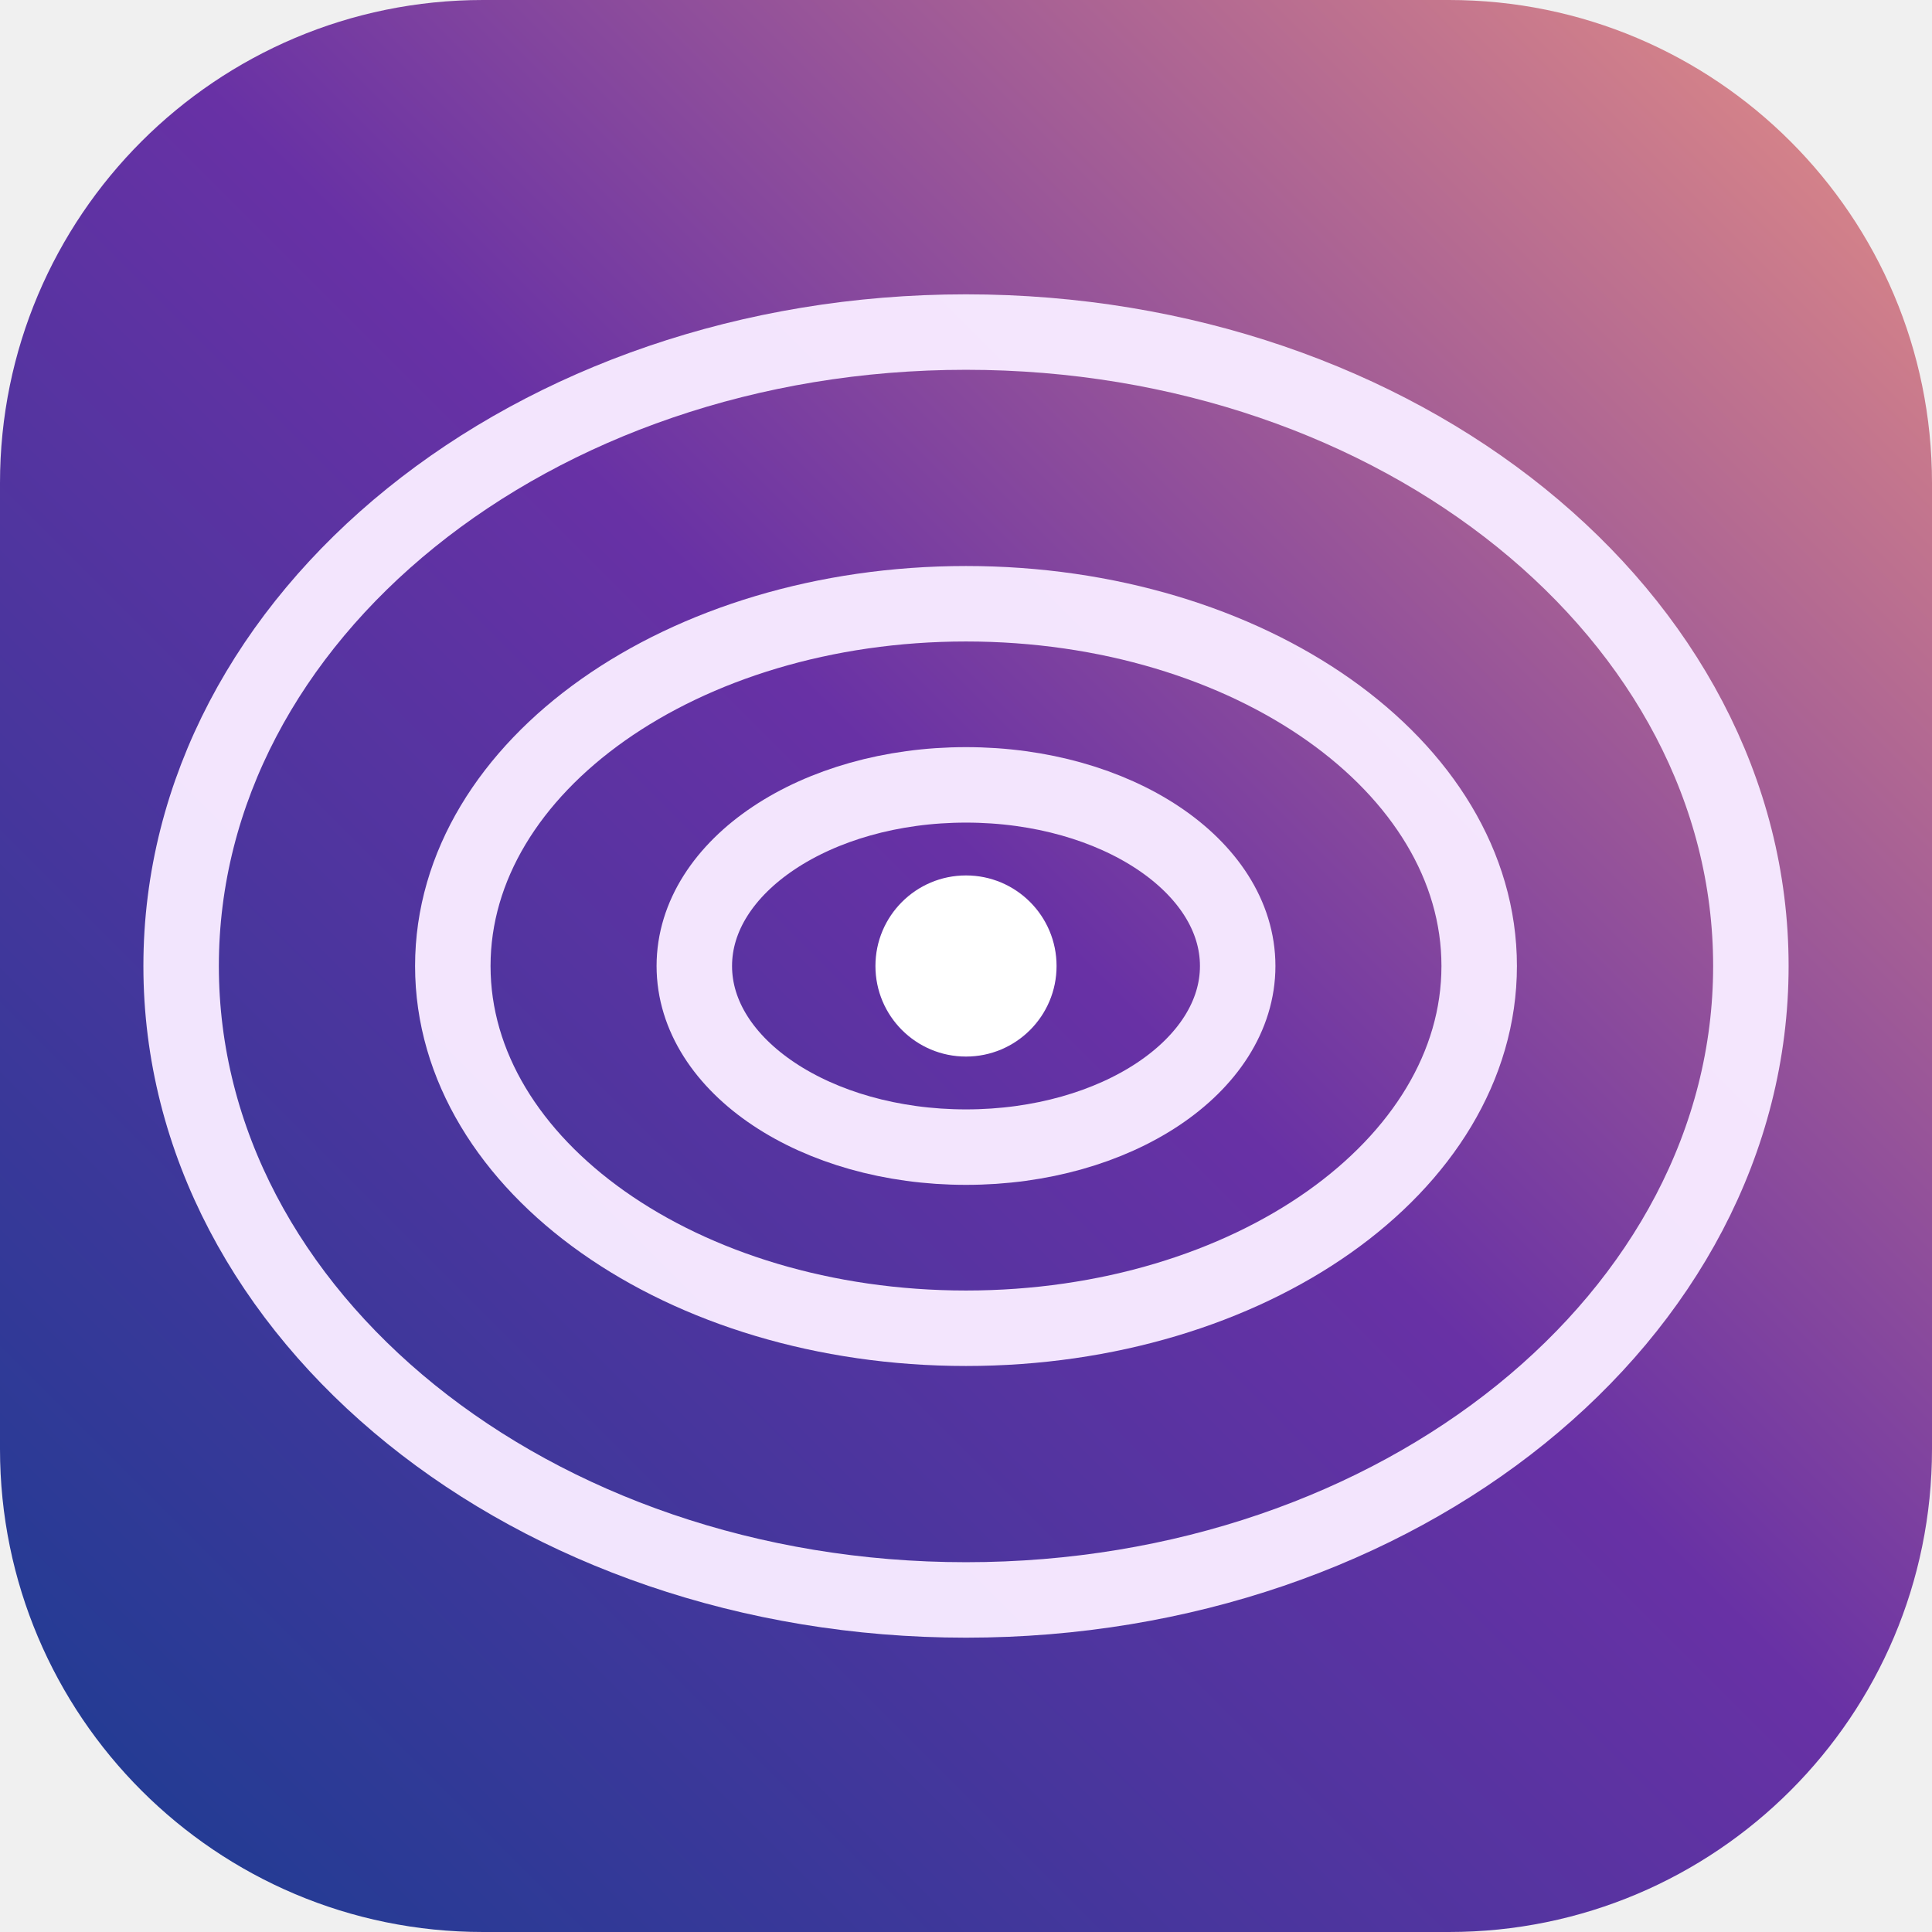
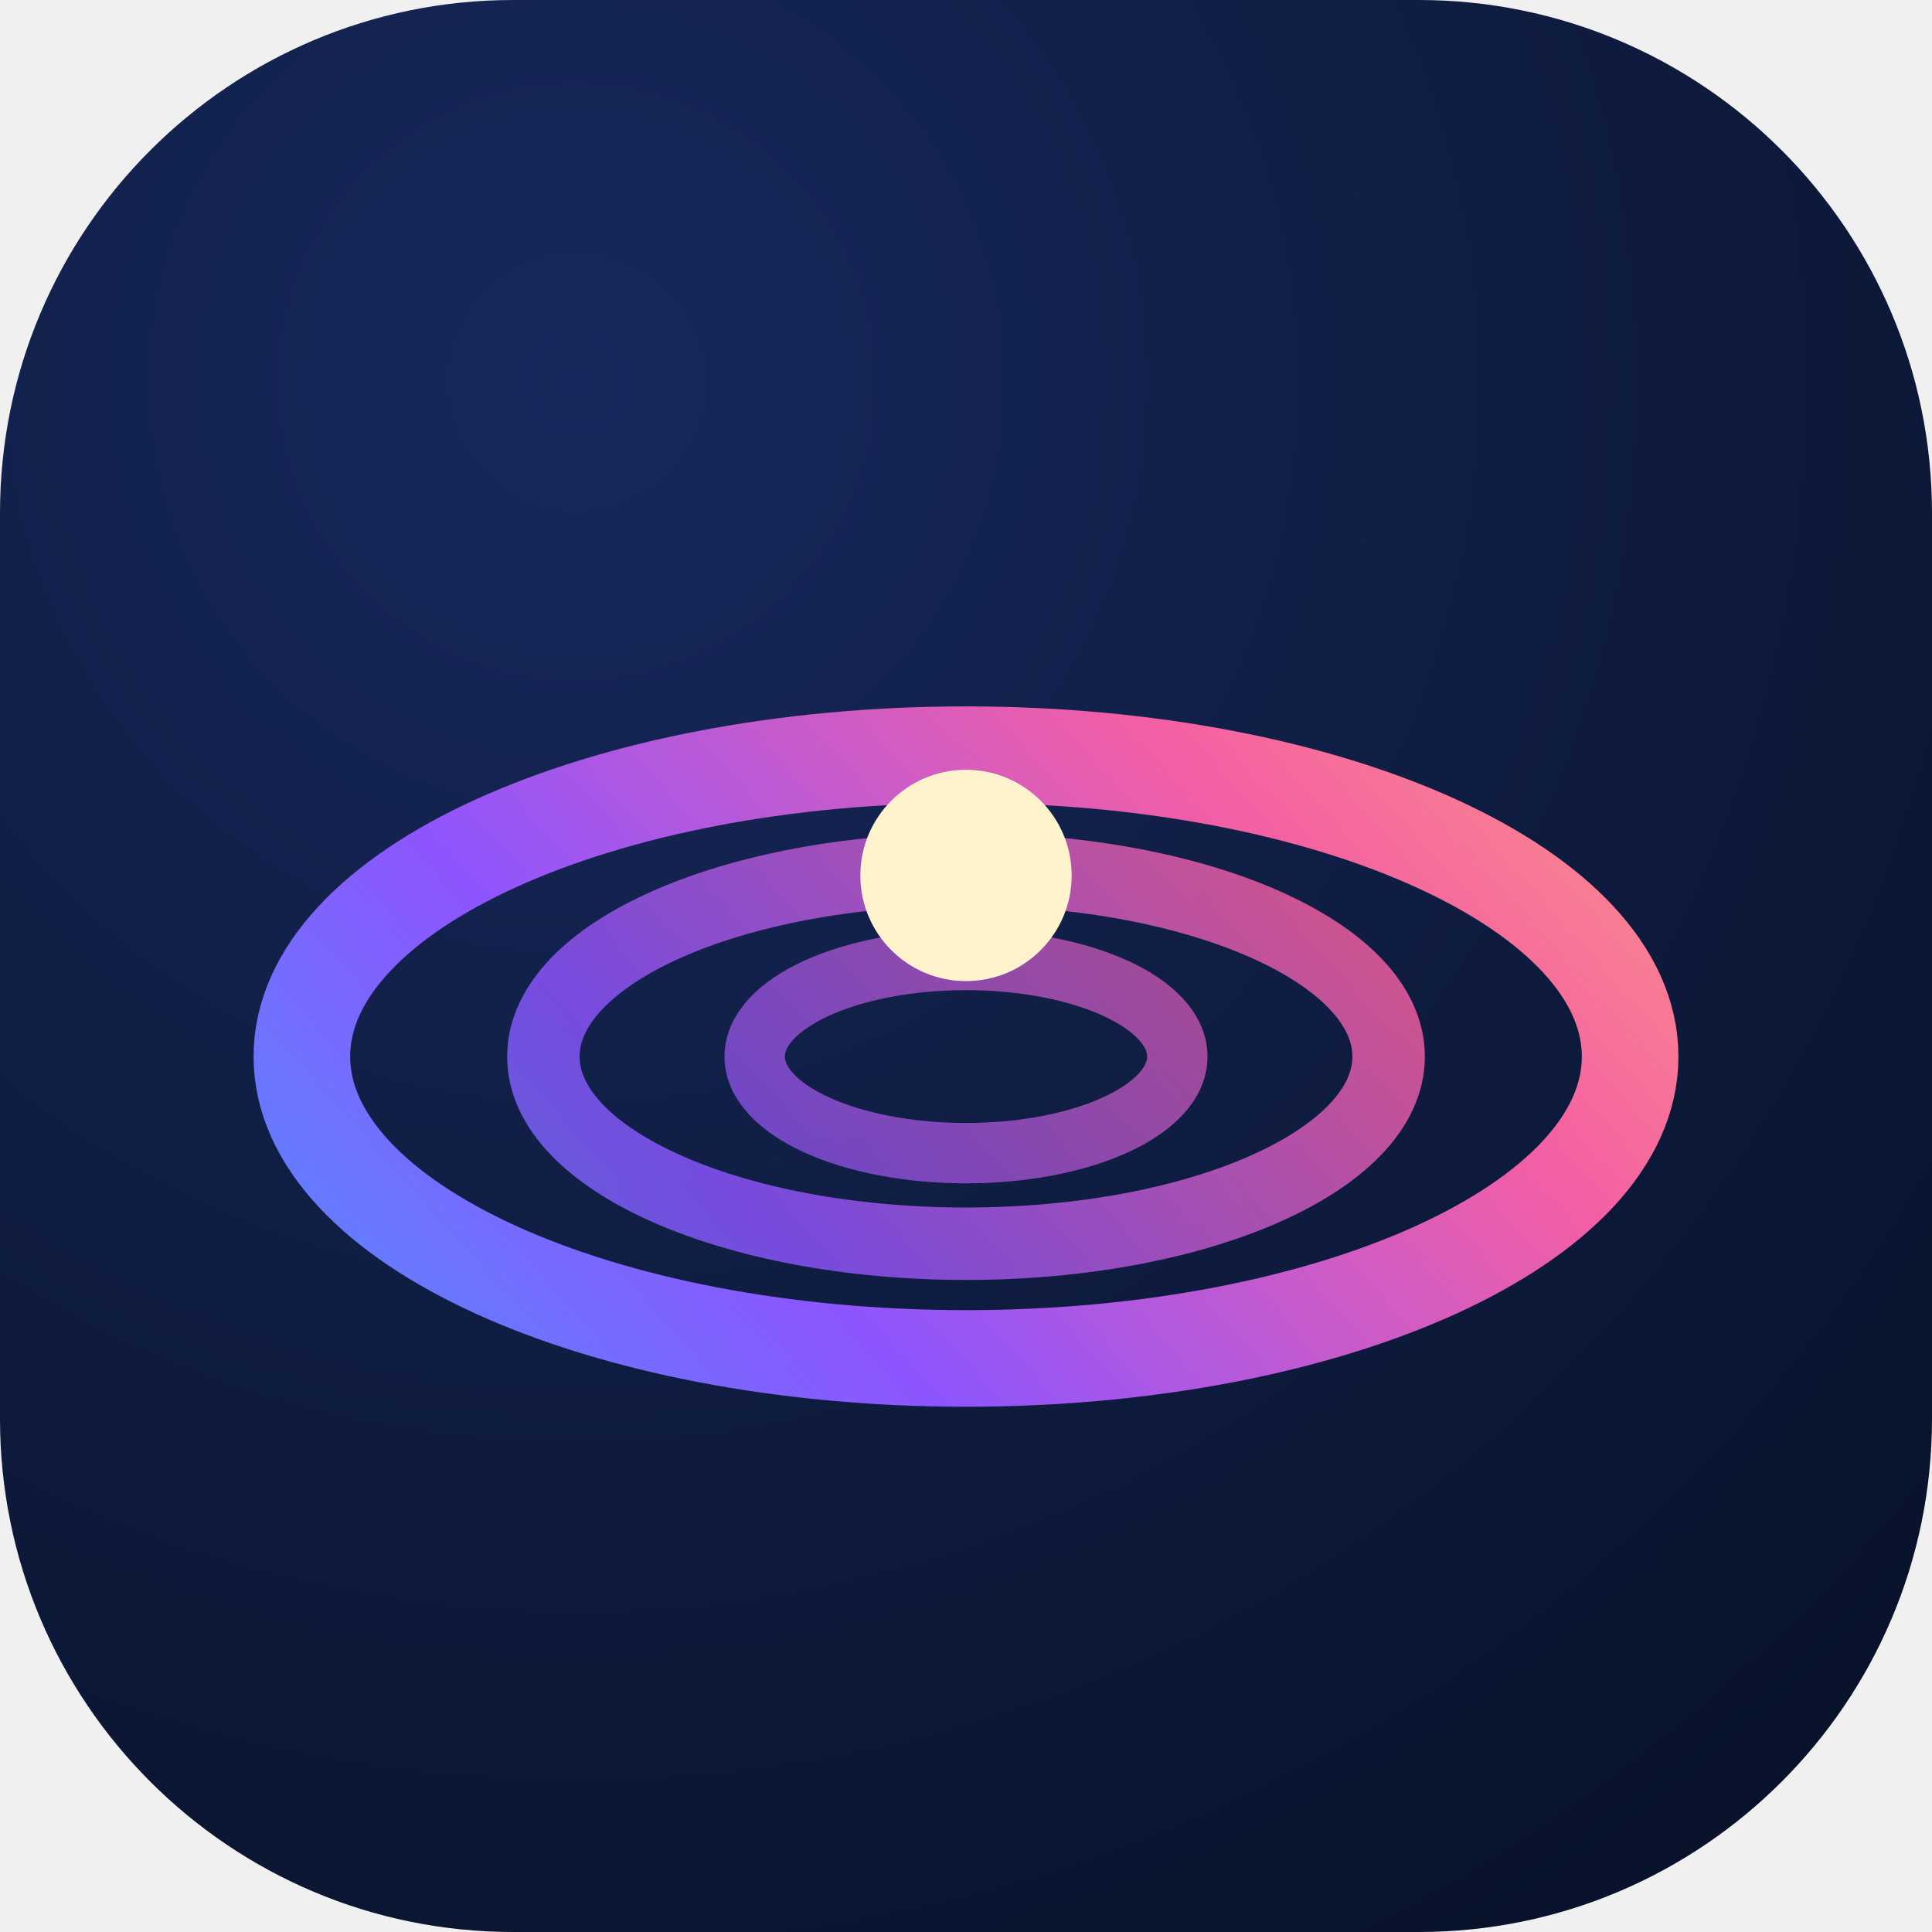
<svg xmlns="http://www.w3.org/2000/svg" viewBox="0 0 64 64">
  <defs>
-     <linearGradient id="g" x1="0" y1="1" x2="1" y2="0">
-       <stop stop-color="#193d91" />
-       <stop offset=".53" stop-color="#6831a5" />
-       <stop offset="1" stop-color="#e89184" />
+     <linearGradient id="g" x1="7" y1="55" x2="58" y2="9" gradientUnits="userSpaceOnUse">
+       <stop stop-color="#37A6FF" />
+       <stop offset=".34" stop-color="#8D55FF" />
+       <stop offset=".64" stop-color="#F45FA3" />
+       <stop offset="1" stop-color="#FFC66D" />
    </linearGradient>
+     <radialGradient id="b" cx=".3" cy=".2" r="1">
+       <stop stop-color="#17285C" />
+       <stop offset="1" stop-color="#071127" />
+     </radialGradient>
  </defs>
-   <rect width="64" height="64" rx="16" fill="url(#g)" />
-   <g fill="none" stroke="#f6e9ff" stroke-width="2.5" opacity=".98">
-     <ellipse cx="32" cy="32" rx="9" ry="6" />
-     <ellipse cx="32" cy="32" rx="17" ry="12" />
-     <ellipse cx="32" cy="32" rx="26" ry="21" />
-   </g>
-   <circle cx="32" cy="32" r="3" fill="#fff" />
+   <rect width="64" height="64" rx="17" fill="url(#b)" />
+   <ellipse cx="32" cy="35" rx="22" ry="10" fill="none" stroke="url(#g)" stroke-width="3.2" />
+   <ellipse cx="32" cy="35" rx="14" ry="6.2" fill="none" stroke="url(#g)" stroke-width="2.4" opacity=".82" />
+   <ellipse cx="32" cy="35" rx="7" ry="3.2" fill="none" stroke="url(#g)" stroke-width="2" opacity=".72" />
+   <circle cx="32" cy="29" r="3.5" fill="#FFF3CE" />
</svg>
